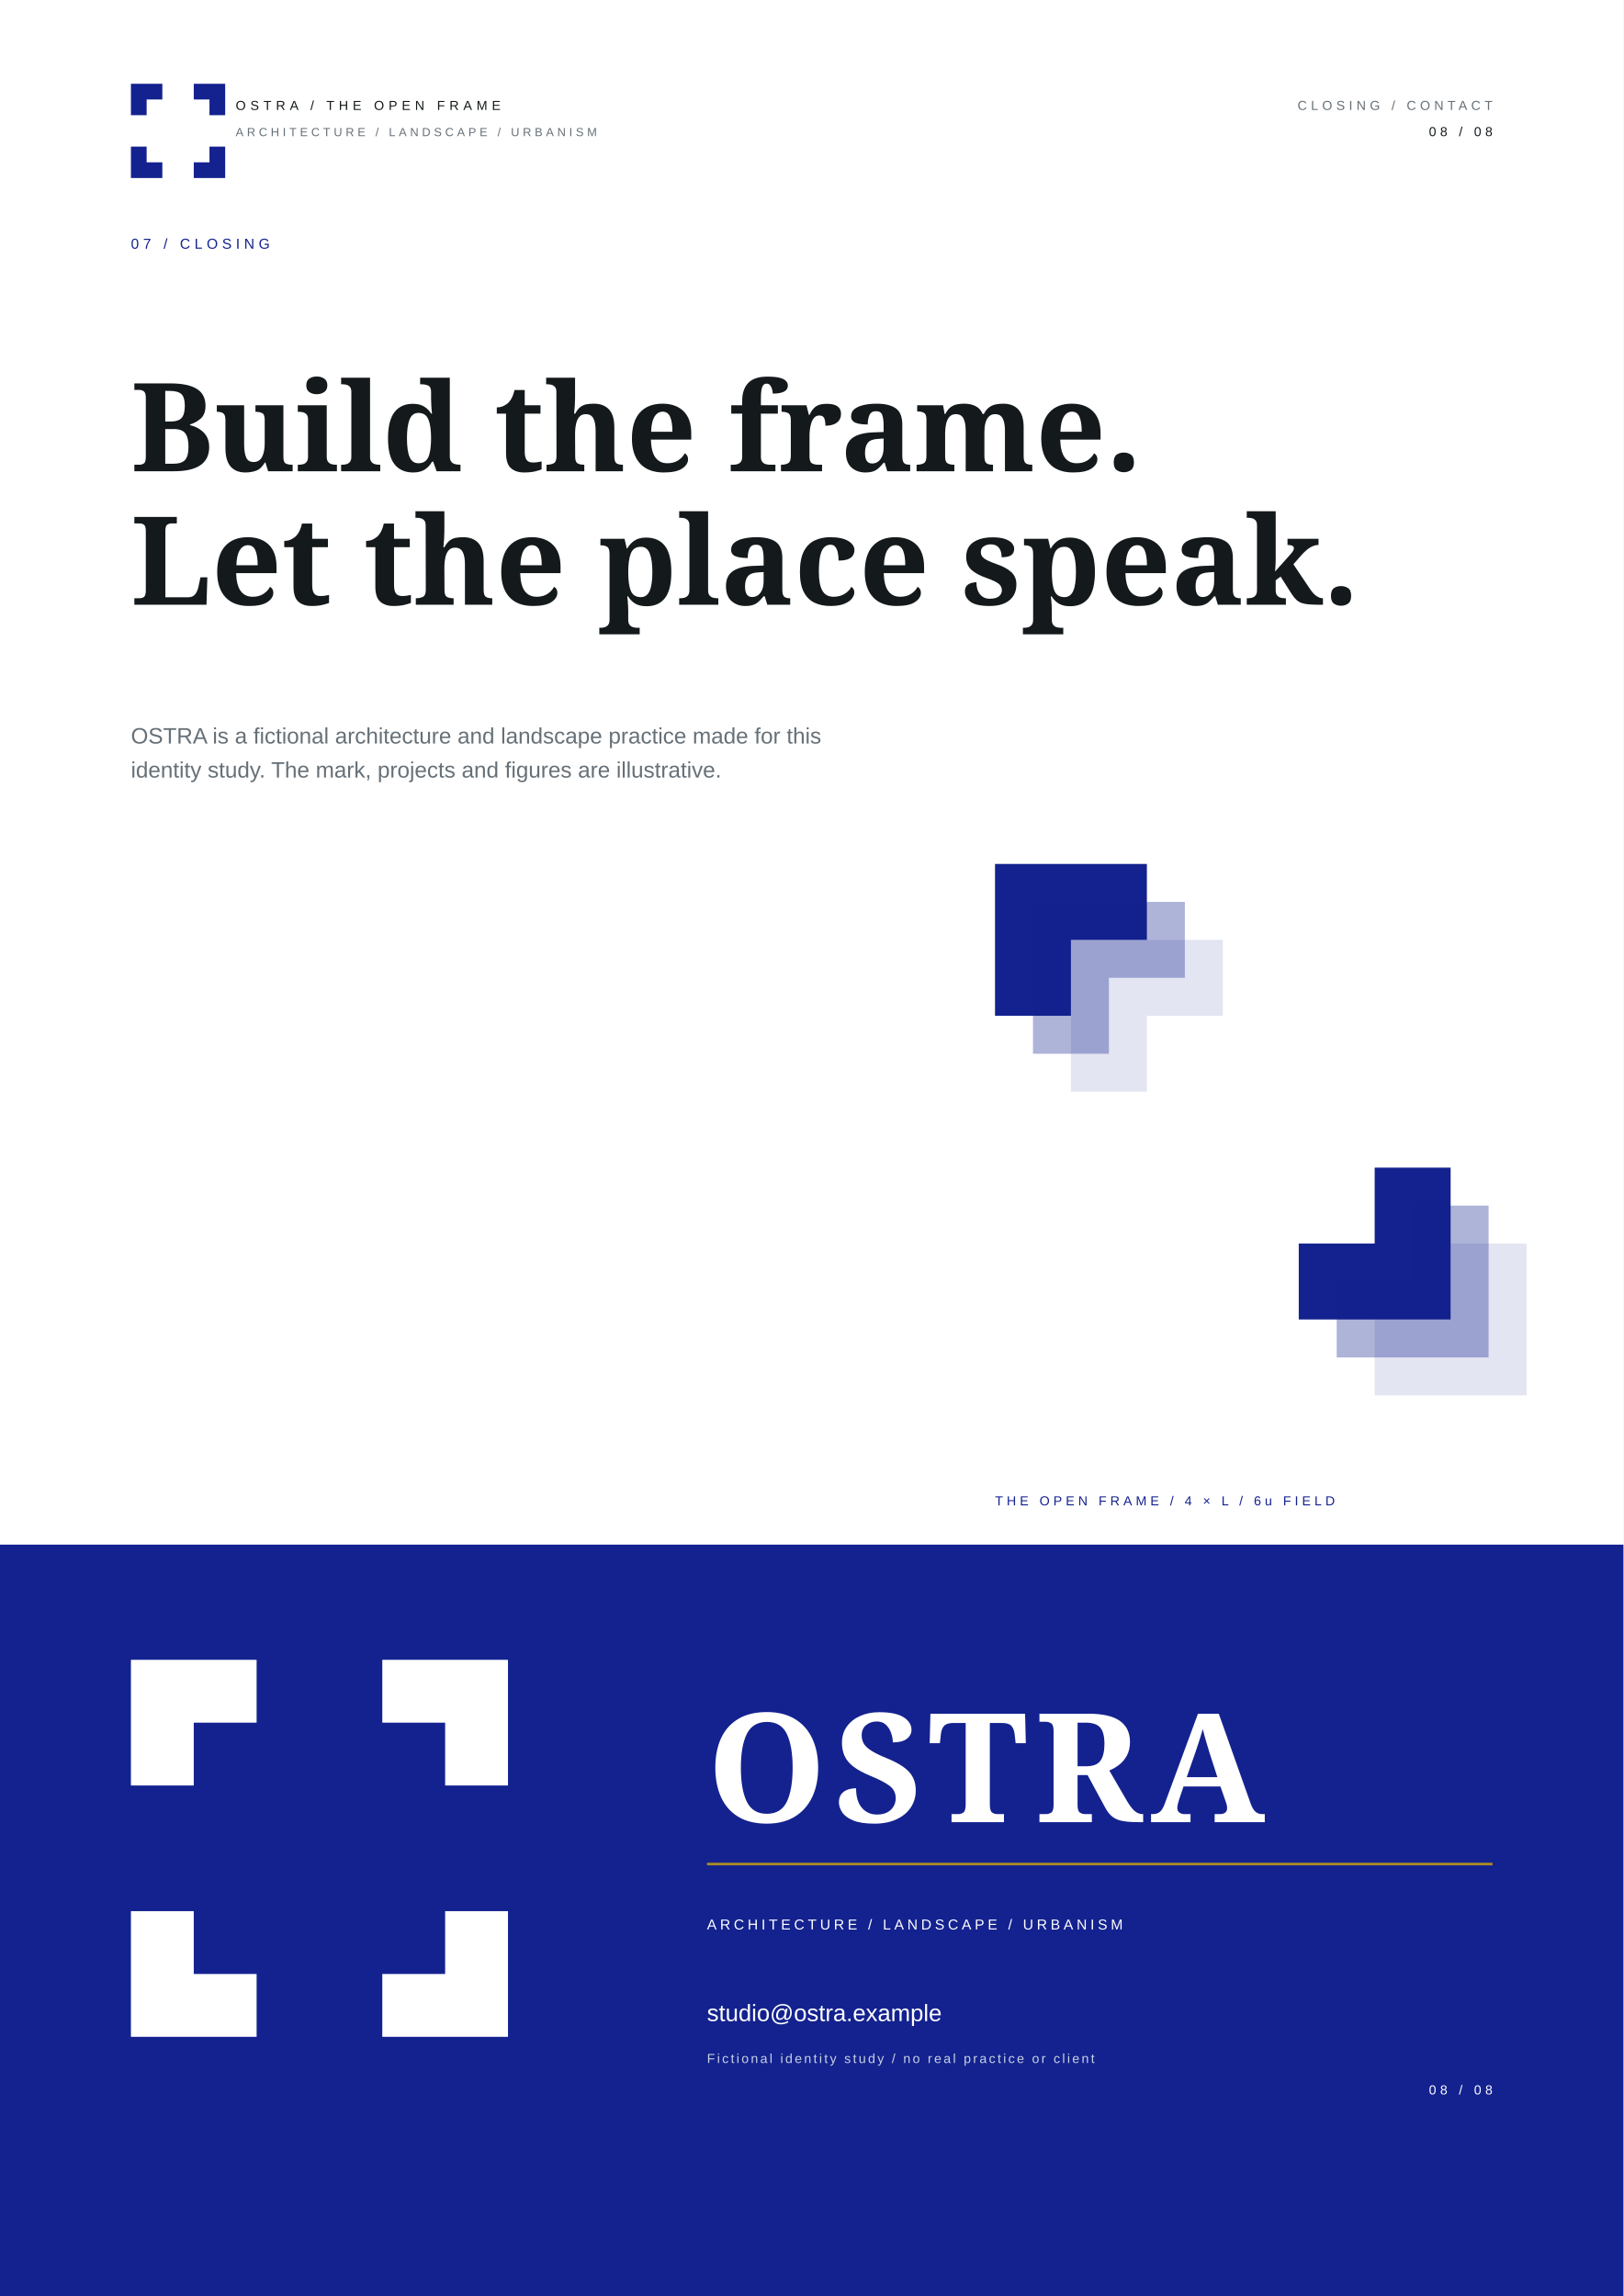
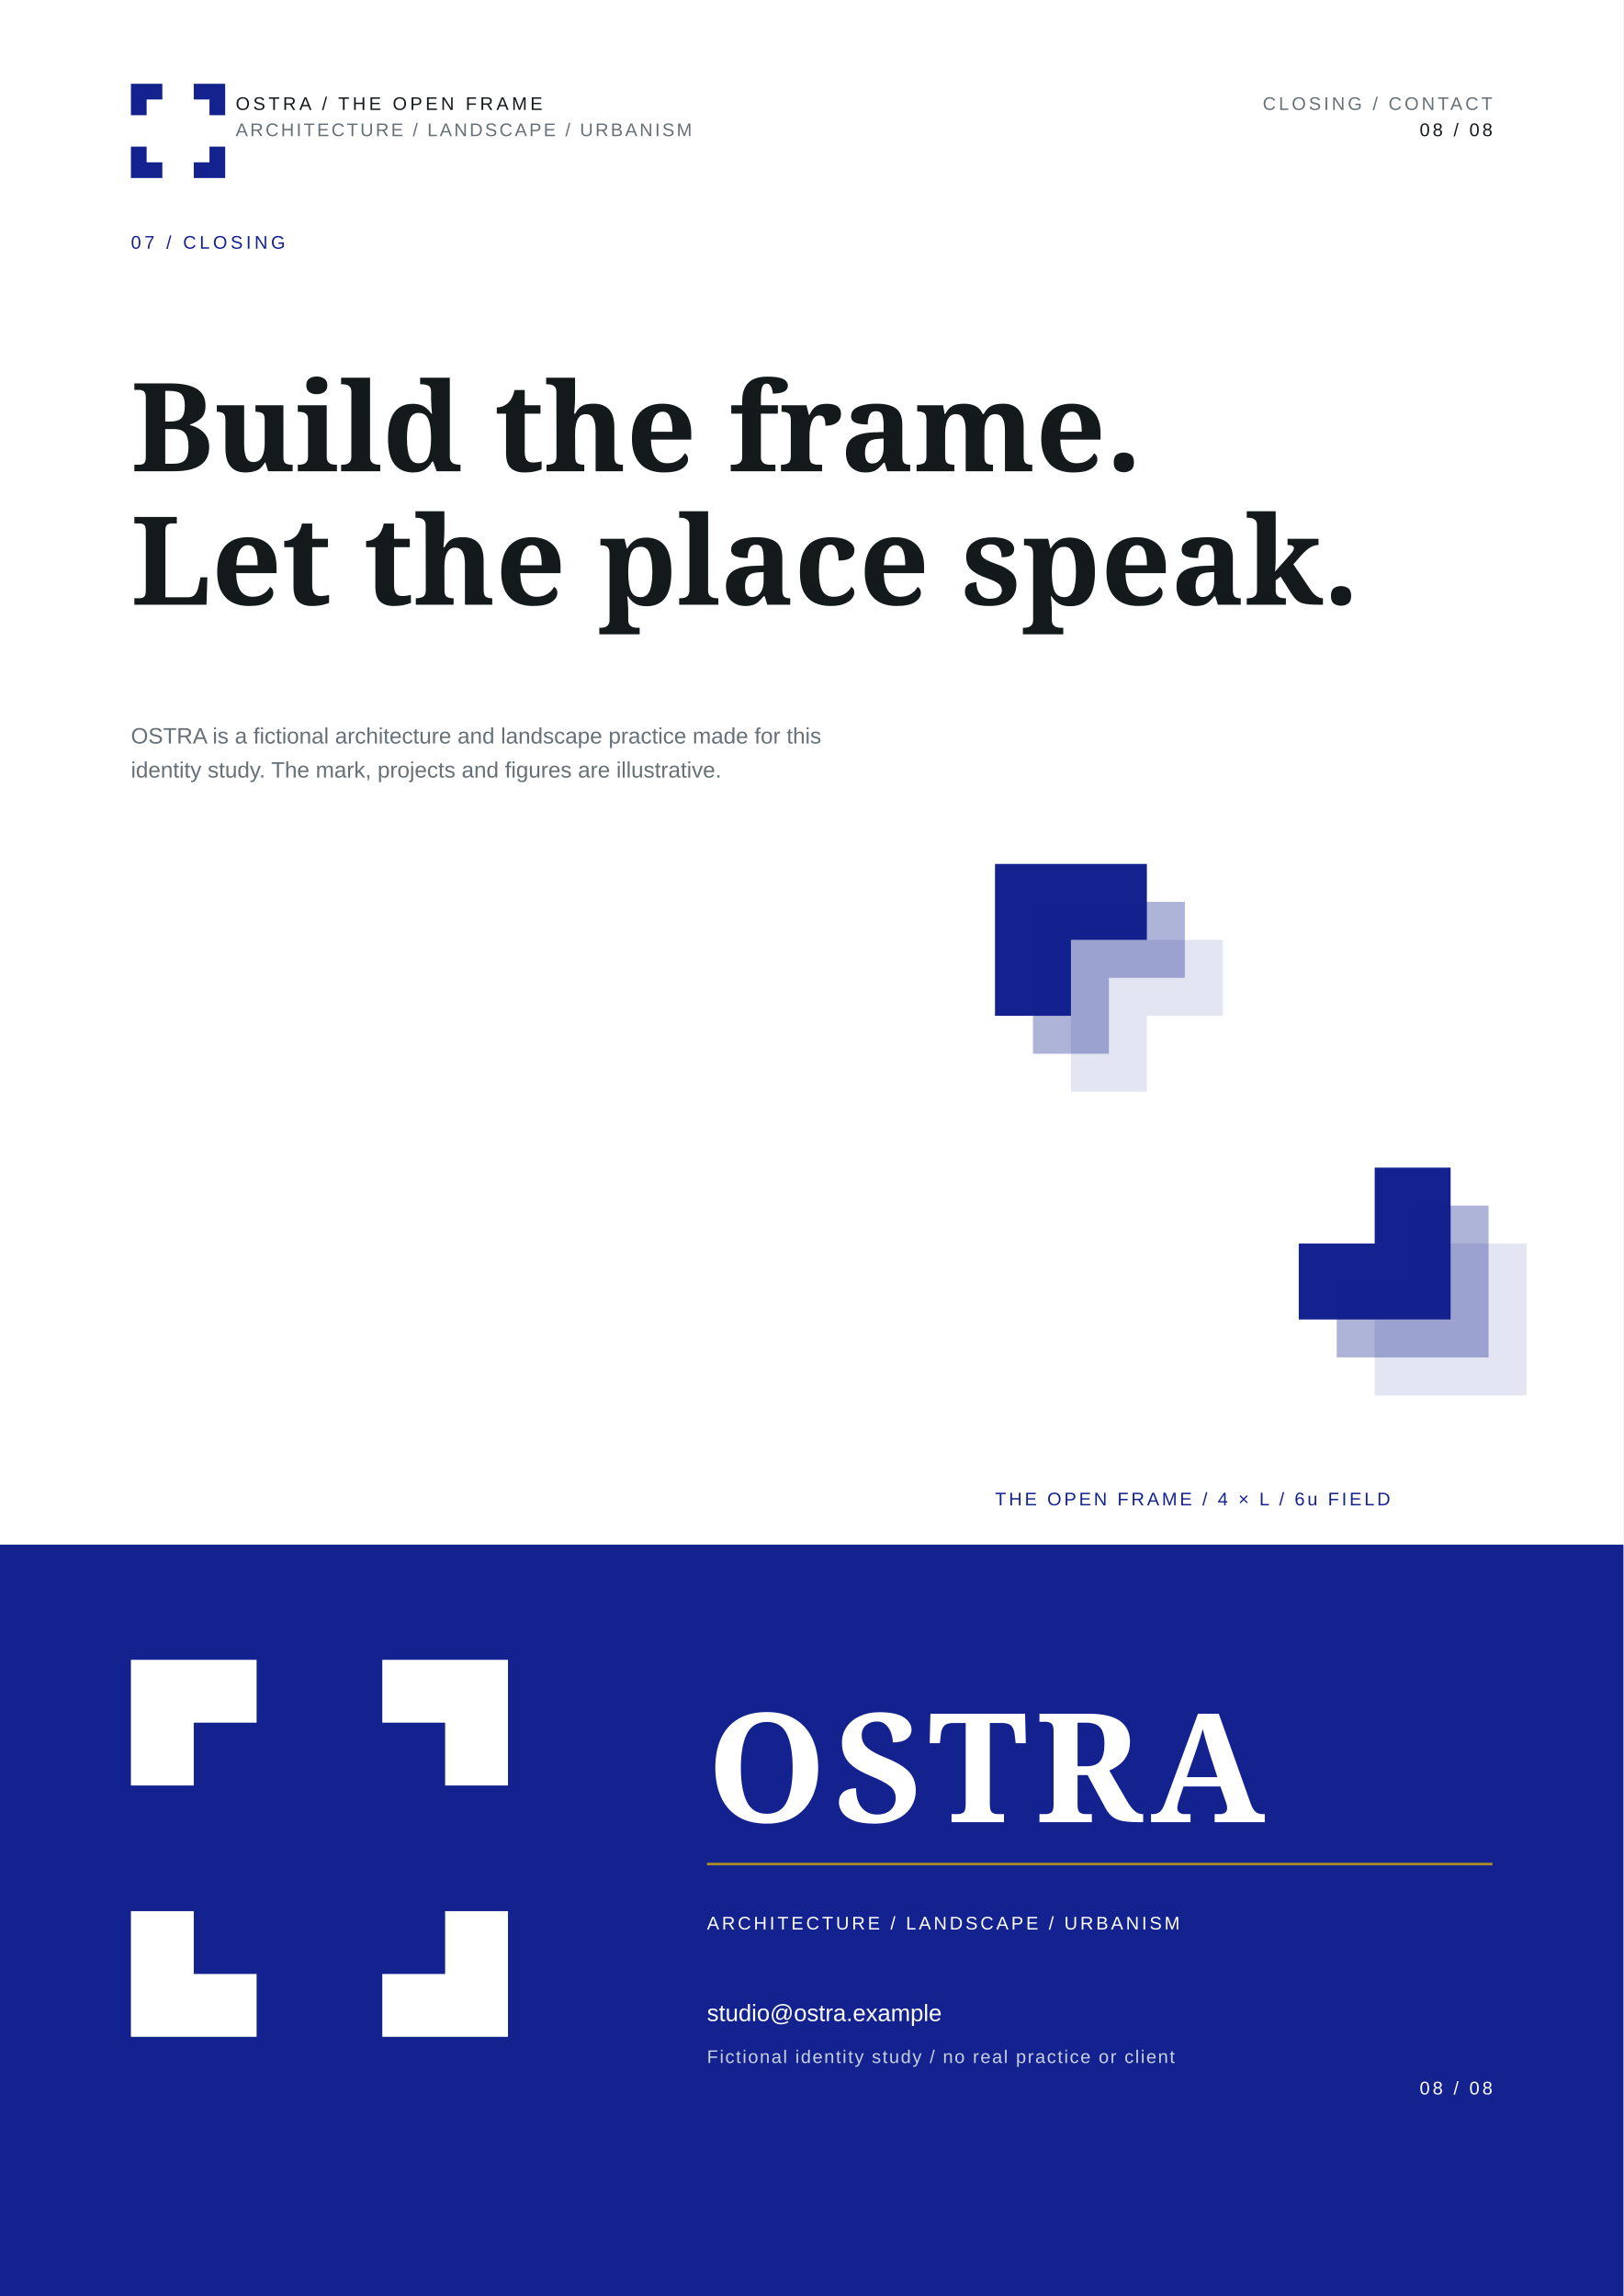
<svg xmlns="http://www.w3.org/2000/svg" viewBox="0 0 1240 1754" font-family="Arial" data-pptx-master="a4-editorial" data-pptx-master-name="A4 Editorial" data-pptx-layout="ostra-08_closing" data-pptx-layout-name="Build the frame, let the place speak">
  <rect x="0" y="0" width="1240" height="1754" fill="#FFFFFF" data-pptx-role="background" />
  <g fill="#14228F" fill-opacity="1.0" data-pptx-role="decoration">
    <path d="M100 64L124 64L124 76L112 76L112 88L100 88Z" />
    <path d="M172 64L172 88L160 88L160 76L148 76L148 64Z" />
    <path d="M172 136L148 136L148 124L160 124L160 112L172 112Z" />
    <path d="M100 136L100 112L112 112L112 124L124 124L124 136Z" />
  </g>
-   <text x="180" y="84" fill="#14191C" font-size="10" letter-spacing="3.4">OSTRA / THE OPEN FRAME</text>
-   <text x="180" y="104" fill="#667077" font-size="9" letter-spacing="2.6">ARCHITECTURE / LANDSCAPE / URBANISM</text>
-   <text x="1140" y="84" fill="#667077" font-size="10" letter-spacing="3" text-anchor="end">CLOSING / CONTACT</text>
-   <text x="1140" y="104" fill="#14191C" font-size="10" letter-spacing="3" text-anchor="end">08 / 08</text>
-   <text x="100" y="190" fill="#14228F" font-size="11" letter-spacing="3.2">07 / CLOSING</text>
+   <text x="180" y="84" fill="#14191C" font-size="14" letter-spacing="2.43">OSTRA / THE OPEN FRAME</text>
+   <text x="180" y="104" fill="#667077" font-size="14" letter-spacing="1.67">ARCHITECTURE / LANDSCAPE / URBANISM</text>
+   <text x="1140" y="84" fill="#667077" font-size="14" letter-spacing="2.14" text-anchor="end">CLOSING / CONTACT</text>
+   <text x="1140" y="104" fill="#14191C" font-size="14" letter-spacing="2.14" text-anchor="end">08 / 08</text>
+   <text x="100" y="190" fill="#14228F" font-size="14" letter-spacing="2.51">07 / CLOSING</text>
  <text x="100" y="360" fill="#14191C" font-size="94" font-family="Georgia" font-weight="bold">Build the frame.<tspan x="100" dy="102">Let the place speak.</tspan>
  </text>
  <text x="100" y="568" fill="#667077" font-size="17">OSTRA is a fictional architecture and landscape practice made for this<tspan x="100" dy="26">identity study. The mark, projects and figures are illustrative.</tspan>
  </text>
  <g fill="#14228F" fill-opacity="1.0" data-pptx-role="decoration">
    <path d="M760 660L876 660L876 718L818 718L818 776L760 776Z" />
    <path d="M1108 1008L992 1008L992 950L1050 950L1050 892L1108 892Z" />
  </g>
  <g fill="#14228F" fill-opacity="0.34" data-pptx-role="decoration">
    <path d="M789 689L905 689L905 747L847 747L847 805L789 805Z" />
    <path d="M1137 1037L1021 1037L1021 979L1079 979L1079 921L1137 921Z" />
  </g>
  <g fill="#14228F" fill-opacity="0.12" data-pptx-role="decoration">
    <path d="M818 718L934 718L934 776L876 776L876 834L818 834Z" />
    <path d="M1166 1066L1050 1066L1050 1008L1108 1008L1108 950L1166 950Z" />
  </g>
-   <text x="760" y="1150" fill="#14228F" font-size="10" letter-spacing="2.8">THE OPEN FRAME / 4 × L / 6u FIELD</text>
+   <text x="760" y="1150" fill="#14228F" font-size="14" letter-spacing="2.0">THE OPEN FRAME / 4 × L / 6u FIELD</text>
  <rect x="0" y="1180" width="1240" height="574" fill="#14228F" />
  <g fill="#FFFFFF" fill-opacity="1.0" data-pptx-role="decoration">
    <path d="M100 1268L196 1268L196 1316L148 1316L148 1364L100 1364Z" />
    <path d="M388 1268L388 1364L340 1364L340 1316L292 1316L292 1268Z" />
    <path d="M388 1556L292 1556L292 1508L340 1508L340 1460L388 1460Z" />
    <path d="M100 1556L100 1460L148 1460L148 1508L196 1508L196 1556Z" />
  </g>
  <text x="540" y="1392" fill="#FFFFFF" font-size="116" font-family="Georgia" font-weight="bold" letter-spacing="6">OSTRA</text>
  <line x1="540" y1="1424" x2="1140" y2="1424" stroke="#A98B28" stroke-width="2" />
-   <text x="540" y="1474" fill="#FFFFFF" font-size="11" letter-spacing="2.6">ARCHITECTURE / LANDSCAPE / URBANISM</text>
+   <text x="540" y="1474" fill="#FFFFFF" font-size="14" letter-spacing="2.04">ARCHITECTURE / LANDSCAPE / URBANISM</text>
  <text x="540" y="1544" fill="#FFFFFF" font-size="18">studio@ostra.example</text>
-   <text x="540" y="1576" fill="#C9D2E3" font-size="10" letter-spacing="1.6">Fictional identity study / no real practice or client</text>
-   <text x="1140" y="1600" fill="#FFFFFF" font-size="10" letter-spacing="3" text-anchor="end">08 / 08</text>
+   <text x="540" y="1576" fill="#C9D2E3" font-size="14" letter-spacing="1.14">Fictional identity study / no real practice or client</text>
+   <text x="1140" y="1600" fill="#FFFFFF" font-size="14" letter-spacing="2.14" text-anchor="end">08 / 08</text>
</svg>
